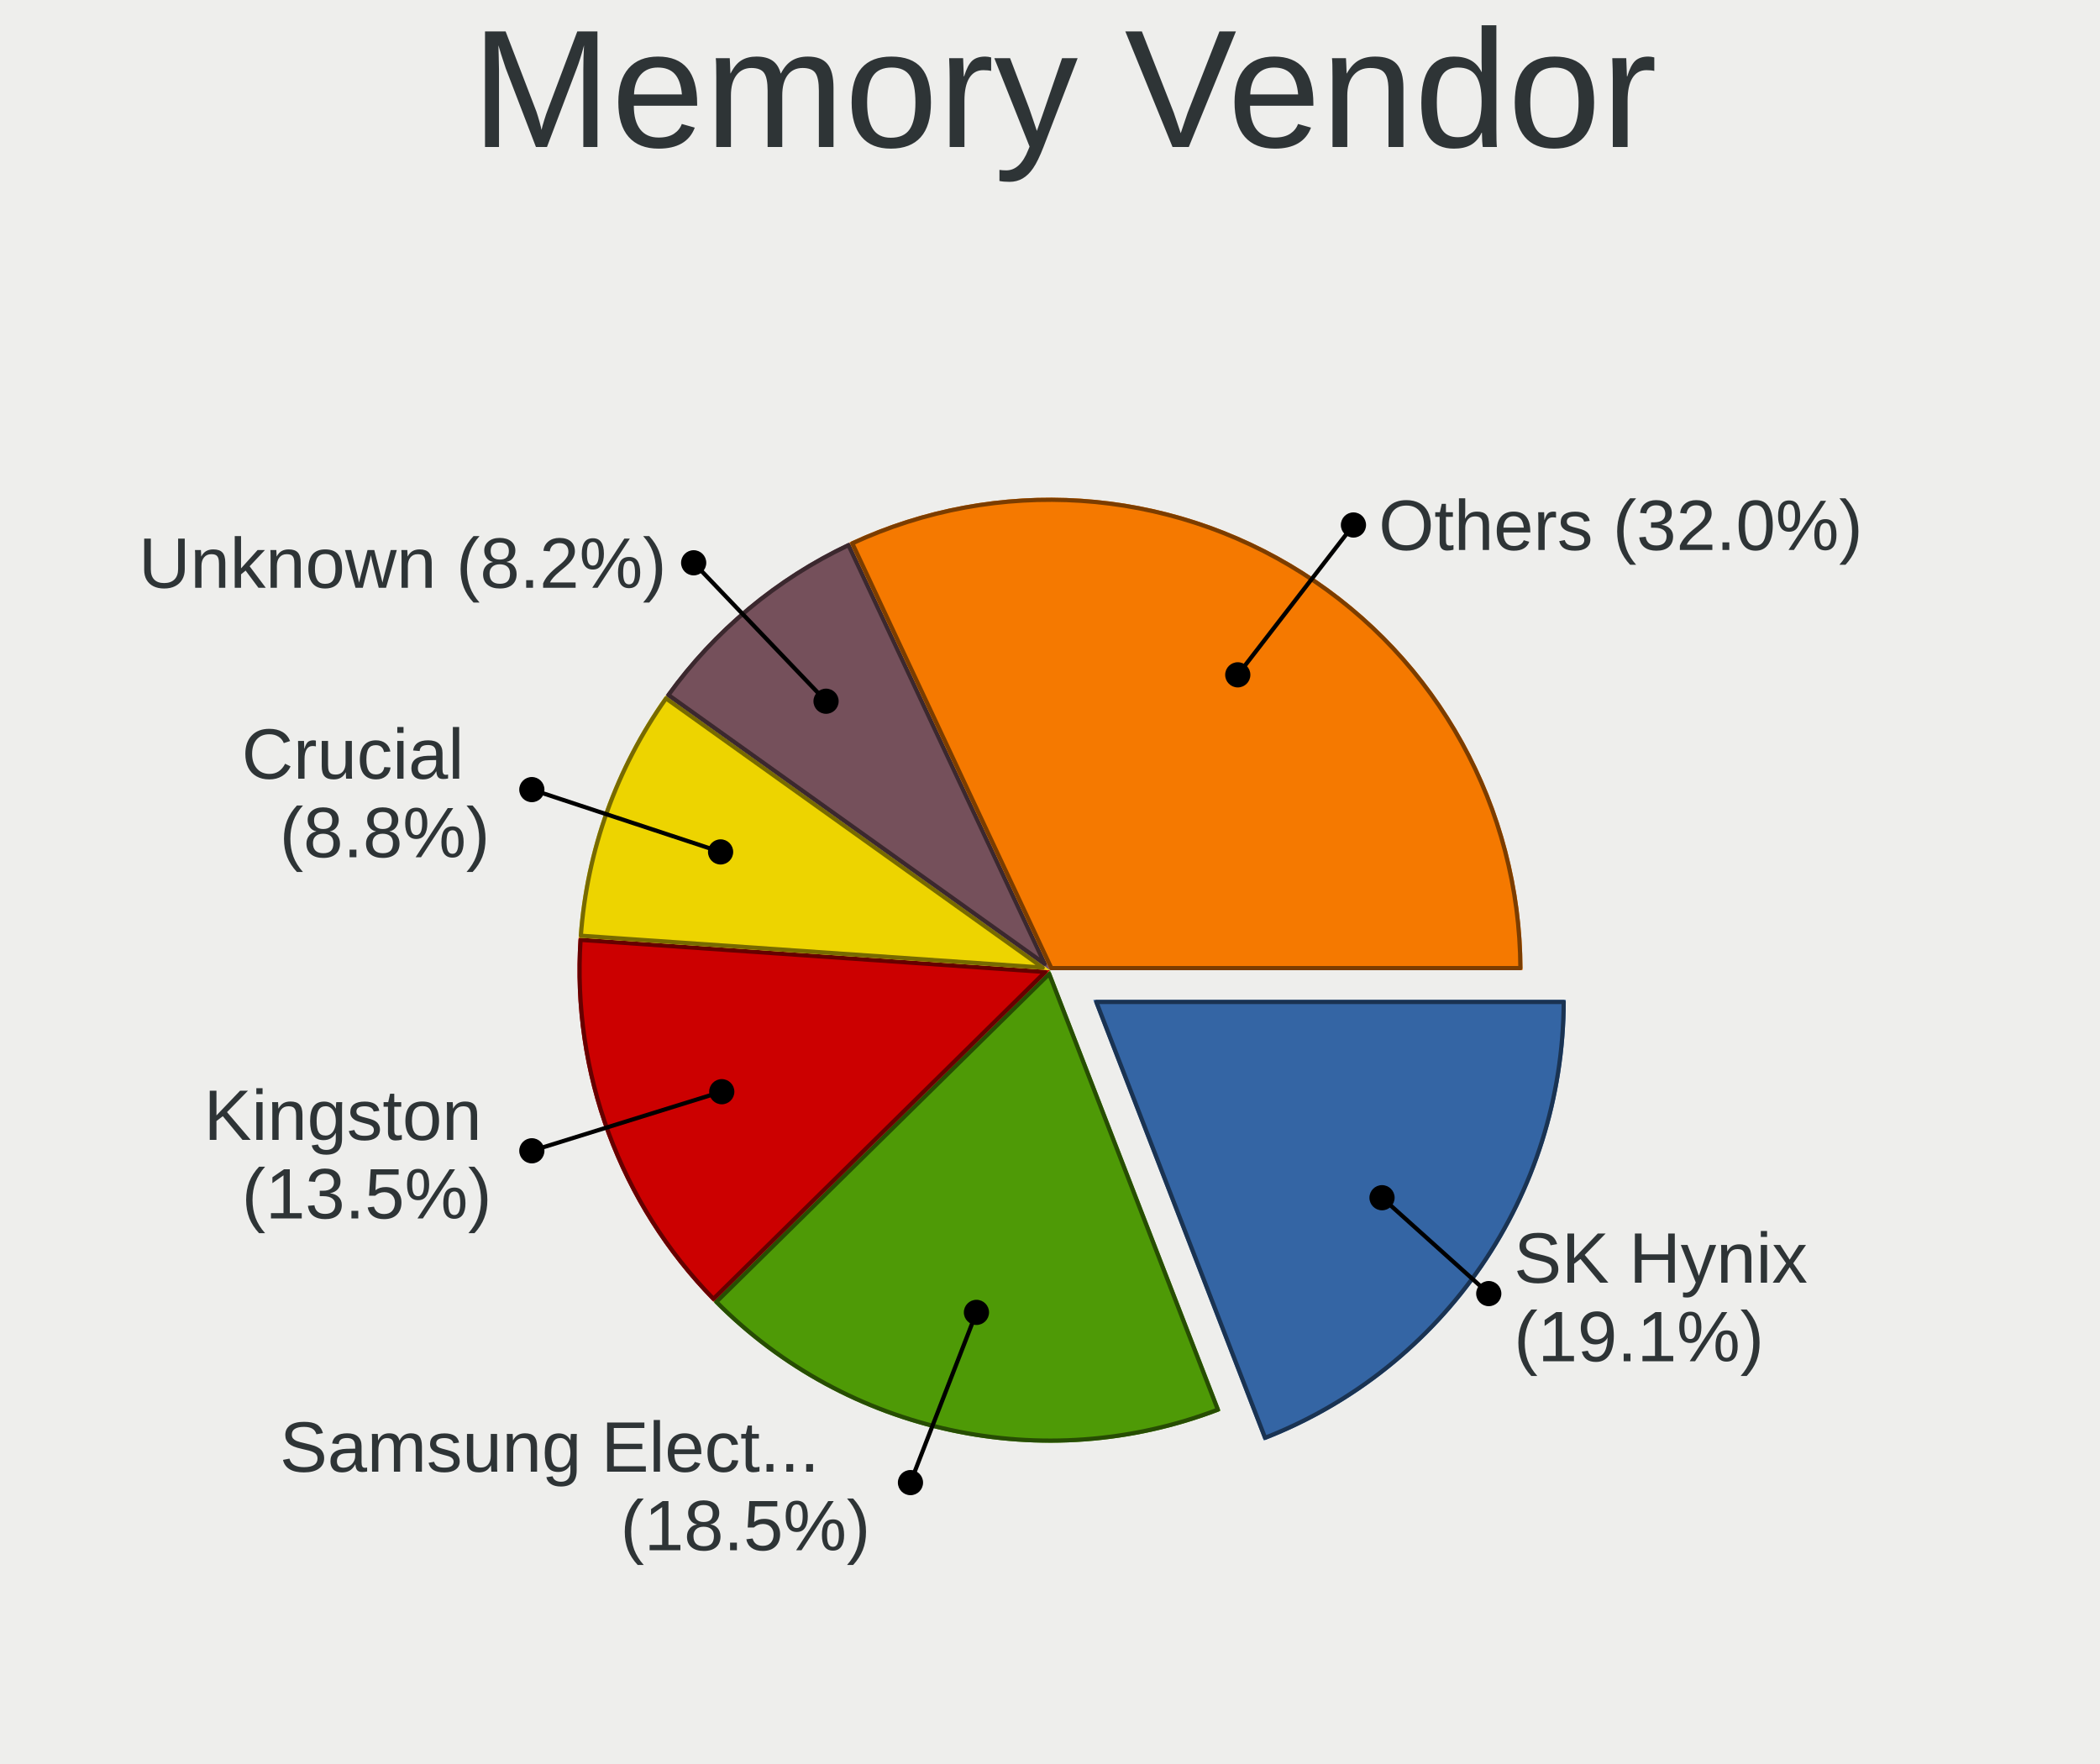
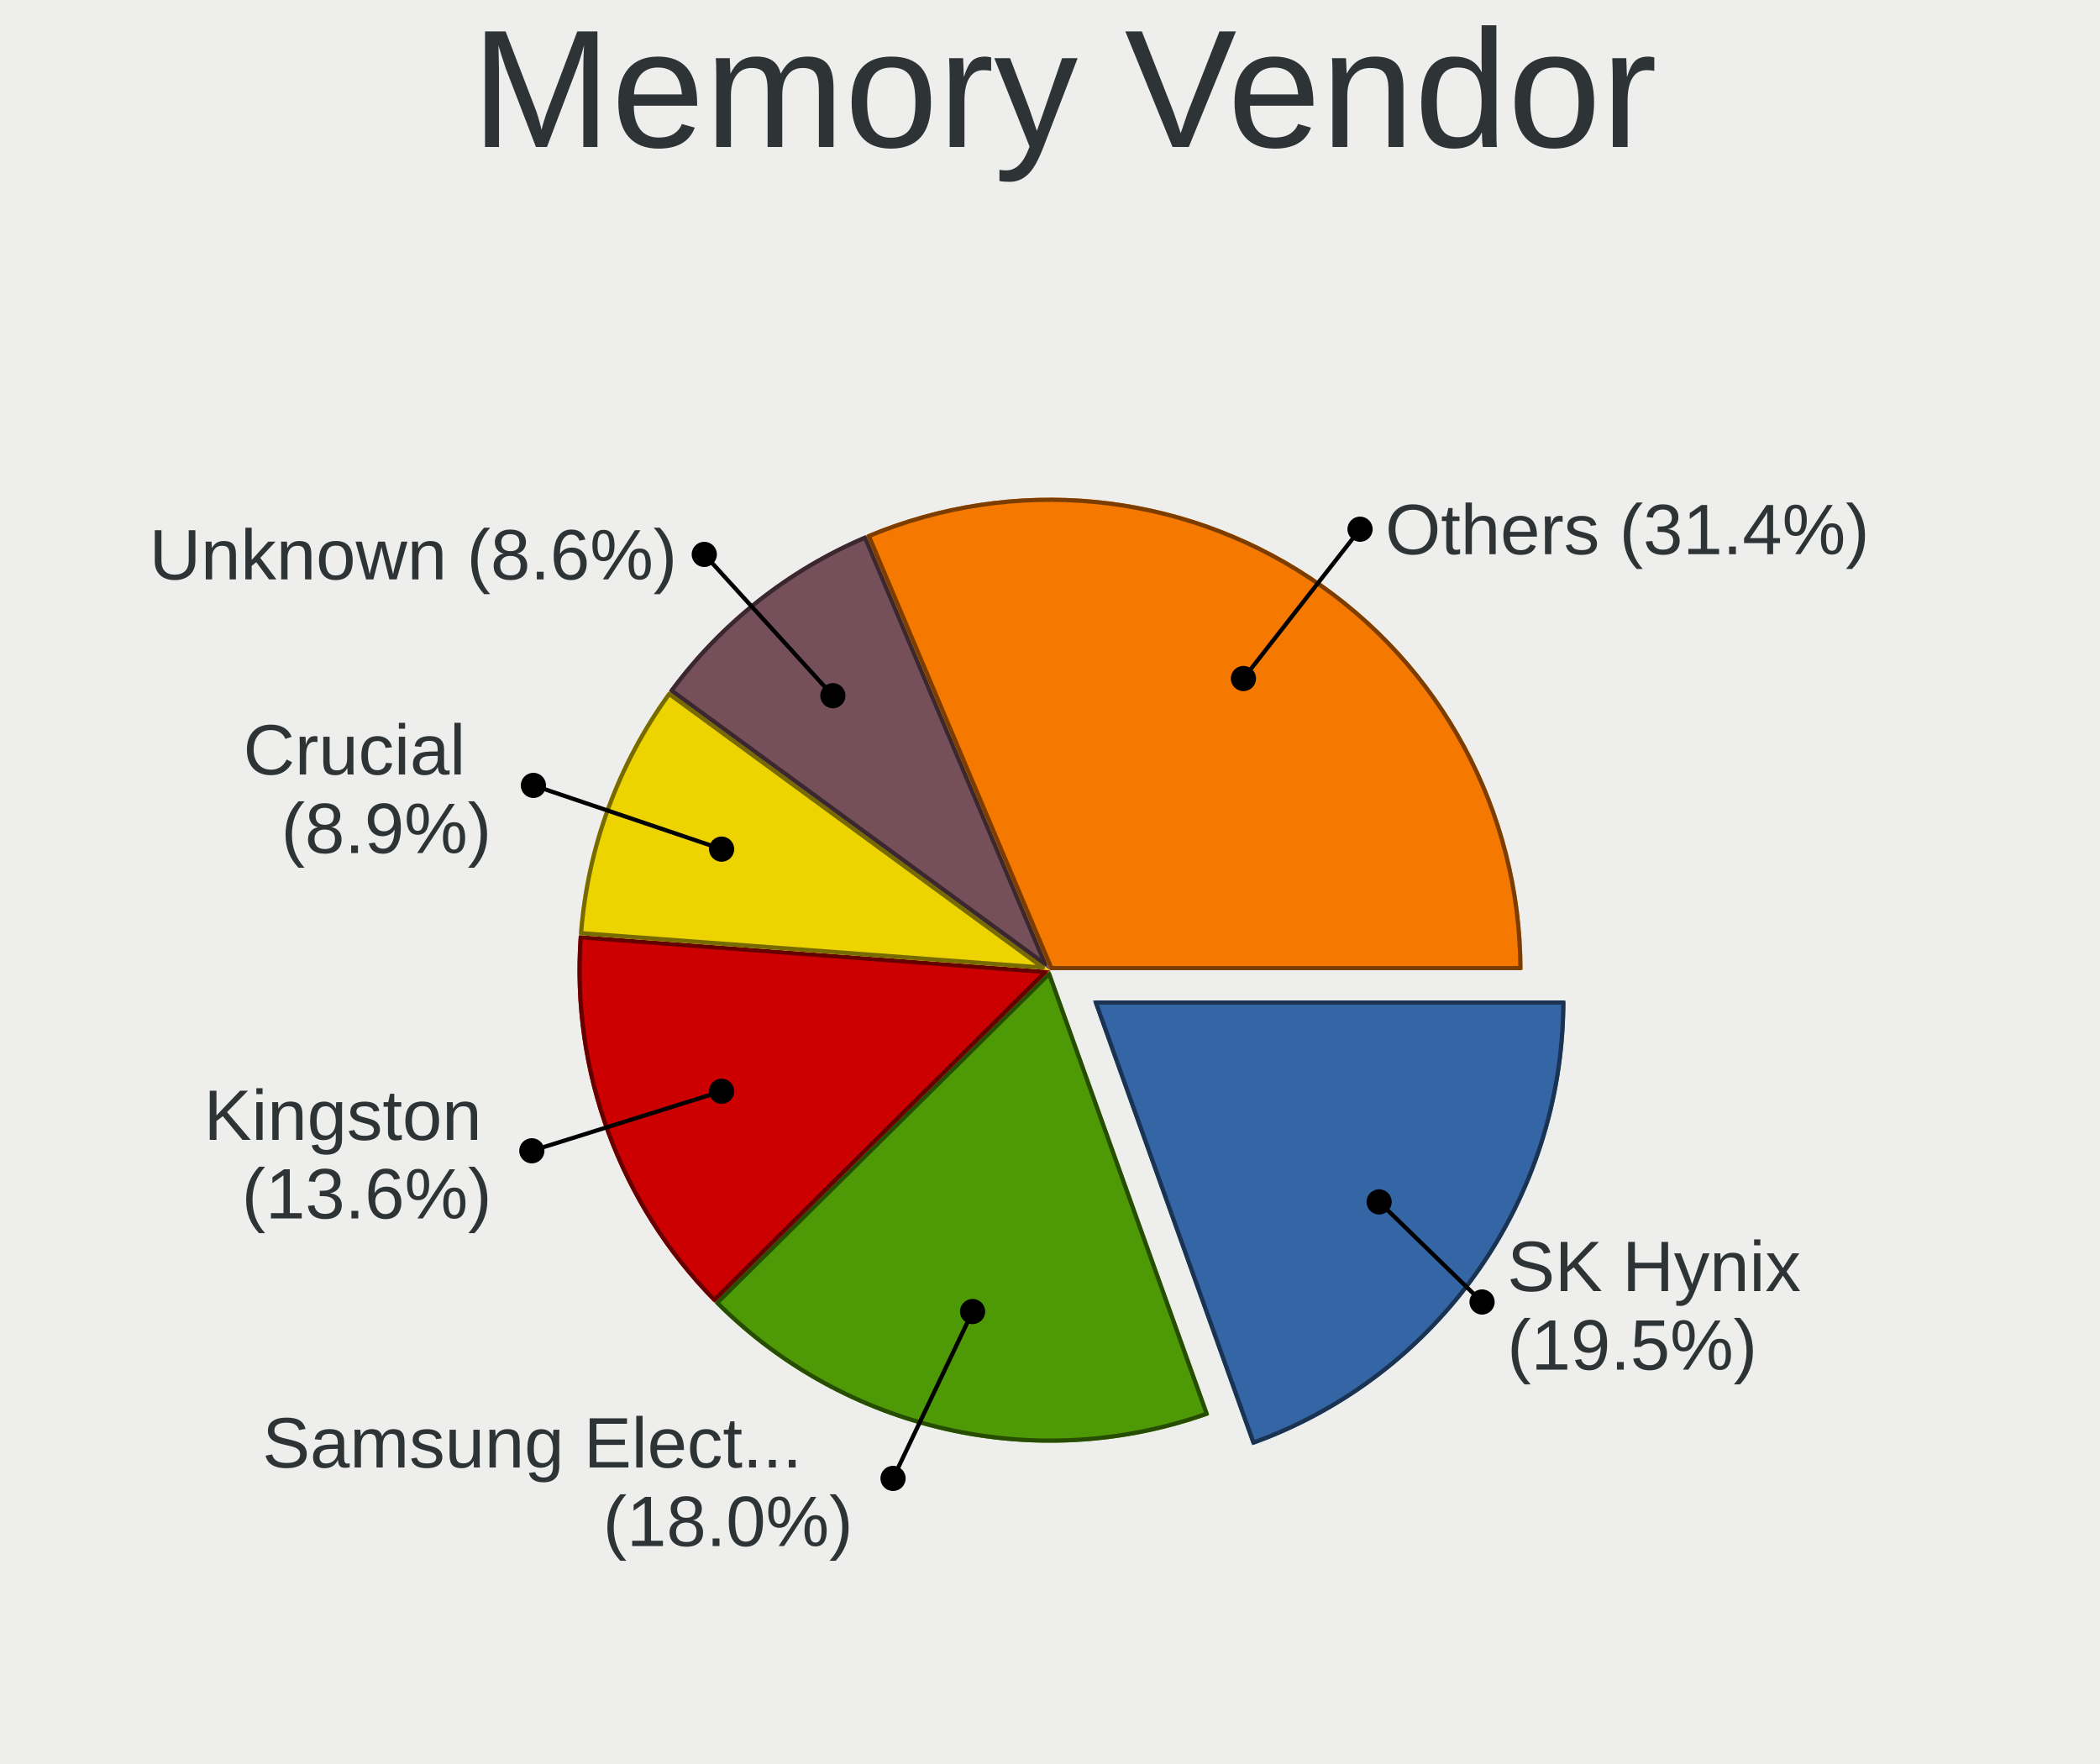
<svg xmlns="http://www.w3.org/2000/svg" width="500" height="420" version="1.0" id="ezcGraph">
  <defs />
  <g id="ezcGraphChart" color-rendering="optimizeQuality" shape-rendering="geometricPrecision" text-rendering="optimizeLegibility">
    <path d=" M 0,420 L 0,0 L 500,0 L 500,420 L 0,420 z " style="fill: #eeeeec; fill-opacity: 1.00; stroke: none;" id="ezcGraphPolygon_1" />
    <path d=" M 0,42 L 0,0 L 500,0 L 500,42 L 0,42 z " style="fill: #000000; fill-opacity: 0.00; stroke: none;" id="ezcGraphPolygon_2" />
-     <path d="M 260.31,238.07 L 372.81,238.07 A 112.50,112.50 0 0,1 300.92,342.98 z" style="fill: #3465a4; fill-opacity: 1.00; stroke: none; cursor: pointer;" id="ezcGraphCircleSector_4" />
-     <path d="M 261.04,238.57 L 372.31,238.57 A 112.00,112.00 0 0,1 301.21,342.33 z" style="fill: none; stroke: #1a3352; stroke-width: 1; stroke-opacity: 1.00; stroke-linecap: round; stroke-linejoin: round;" id="ezcGraphCircleSector_5" />
-     <path d="M 250.00,231.00 L 290.61,335.91 A 112.50,112.50 0 0,1 169.87,309.96 z" style="fill: #4e9a06; fill-opacity: 1.00; stroke: none; cursor: pointer;" id="ezcGraphCircleSector_6" />
-     <path d="M 249.81,231.89 L 289.96,335.63 A 112.00,112.00 0 0,1 170.57,309.97 z" style="fill: none; stroke: #274d03; stroke-width: 1; stroke-opacity: 1.00; stroke-linecap: round; stroke-linejoin: round;" id="ezcGraphCircleSector_7" />
-     <path d="M 250.00,231.00 L 169.87,309.96 A 112.50,112.50 0 0,1 137.77,223.25 z" style="fill: #cc0000; fill-opacity: 1.00; stroke: none; cursor: pointer;" id="ezcGraphCircleSector_8" />
-     <path d="M 248.86,231.42 L 169.87,309.25 A 112.00,112.00 0 0,1 138.23,223.78 z" style="fill: none; stroke: #660000; stroke-width: 1; stroke-opacity: 1.00; stroke-linecap: round; stroke-linejoin: round;" id="ezcGraphCircleSector_9" />
-     <path d="M 250.00,231.00 L 137.77,223.25 A 112.50,112.50 0 0,1 158.47,165.59 z" style="fill: #edd400; fill-opacity: 1.00; stroke: none; cursor: pointer;" id="ezcGraphCircleSector_10" />
-     <path d="M 248.27,230.38 L 138.30,222.79 A 112.00,112.00 0 0,1 158.58,166.29 z" style="fill: none; stroke: #776a00; stroke-width: 1; stroke-opacity: 1.00; stroke-linecap: round; stroke-linejoin: round;" id="ezcGraphCircleSector_11" />
-     <path d="M 250.00,231.00 L 158.47,165.59 A 112.50,112.50 0 0,1 202.26,129.13 z" style="fill: #75505b; fill-opacity: 1.00; stroke: none; cursor: pointer;" id="ezcGraphCircleSector_12" />
-     <path d="M 248.74,229.48 L 159.16,165.48 A 112.00,112.00 0 0,1 202.02,129.80 z" style="fill: none; stroke: #3b282e; stroke-width: 1; stroke-opacity: 1.00; stroke-linecap: round; stroke-linejoin: round;" id="ezcGraphCircleSector_13" />
-     <path d="M 250.00,231.00 L 202.26,129.13 A 112.50,112.50 0 0,1 362.50,231.00 z" style="fill: #f57900; fill-opacity: 1.00; stroke: none;" id="ezcGraphCircleSector_14" />
-     <path d="M 250.32,230.50 L 202.93,129.37 A 112.00,112.00 0 0,1 362.00,230.50 z" style="fill: none; stroke: #7b3d00; stroke-width: 1; stroke-opacity: 1.00; stroke-linecap: round; stroke-linejoin: round;" id="ezcGraphCircleSector_15" />
-     <path d=" M 196.679,166.958 L 165.158,134" style="fill: none; stroke: #000000; stroke-width: 1; stroke-opacity: 1.00; stroke-linecap: round; stroke-linejoin: round;" id="ezcGraphLine_16" />
-     <ellipse cx="196.679" cy="166.958" rx="3" ry="3" style="fill: #000000; fill-opacity: 1.00; stroke: none;" id="ezcGraphCircle_17" />
-     <ellipse cx="165.158" cy="134" rx="3" ry="3" style="fill: #000000; fill-opacity: 1.00; stroke: none;" id="ezcGraphCircle_18" />
-     <path d=" M 171.568,202.841 L 126.629,188" style="fill: none; stroke: #000000; stroke-width: 1; stroke-opacity: 1.00; stroke-linecap: round; stroke-linejoin: round;" id="ezcGraphLine_20" />
-     <ellipse cx="171.568" cy="202.841" rx="3" ry="3" style="fill: #000000; fill-opacity: 1.00; stroke: none;" id="ezcGraphCircle_21" />
-     <ellipse cx="126.629" cy="188" rx="3" ry="3" style="fill: #000000; fill-opacity: 1.00; stroke: none;" id="ezcGraphCircle_22" />
-     <path d=" M 171.849,259.93 L 126.629,274" style="fill: none; stroke: #000000; stroke-width: 1; stroke-opacity: 1.00; stroke-linecap: round; stroke-linejoin: round;" id="ezcGraphLine_24" />
-     <ellipse cx="171.849" cy="259.93" rx="3" ry="3" style="fill: #000000; fill-opacity: 1.00; stroke: none;" id="ezcGraphCircle_25" />
+     <path d="M 260.22,238.20 L 372.72,238.20 A 112.50,112.50 0 0,1 298.15,344.11 z" style="fill: #3465a4; fill-opacity: 1.00; stroke: none; cursor: pointer;" id="ezcGraphCircleSector_4" />
+     <path d="M 260.93,238.70 L 372.22,238.70 A 112.00,112.00 0 0,1 298.45,343.47 z" style="fill: none; stroke: #1a3352; stroke-width: 1; stroke-opacity: 1.00; stroke-linecap: round; stroke-linejoin: round;" id="ezcGraphCircleSector_5" />
+     <path d="M 250.00,231.00 L 287.93,336.91 A 112.50,112.50 0 0,1 170.08,310.18 z" style="fill: #4e9a06; fill-opacity: 1.00; stroke: none; cursor: pointer;" id="ezcGraphCircleSector_6" />
+     <path d="M 249.79,231.91 L 287.29,336.61 A 112.00,112.00 0 0,1 170.79,310.18 z" style="fill: none; stroke: #274d03; stroke-width: 1; stroke-opacity: 1.00; stroke-linecap: round; stroke-linejoin: round;" id="ezcGraphCircleSector_7" />
+     <path d="M 250.00,231.00 L 170.08,310.18 A 112.50,112.50 0 0,1 137.81,222.64 z" style="fill: #cc0000; fill-opacity: 1.00; stroke: none; cursor: pointer;" id="ezcGraphCircleSector_8" />
+     <path d="M 248.87,231.42 L 170.08,309.47 A 112.00,112.00 0 0,1 138.27,223.18 z" style="fill: none; stroke: #660000; stroke-width: 1; stroke-opacity: 1.00; stroke-linecap: round; stroke-linejoin: round;" id="ezcGraphCircleSector_9" />
+     <path d="M 250.00,231.00 L 137.81,222.64 A 112.50,112.50 0 0,1 159.23,164.54 z" style="fill: #edd400; fill-opacity: 1.00; stroke: none; cursor: pointer;" id="ezcGraphCircleSector_10" />
+     <path d="M 248.30,230.37 L 138.35,222.18 A 112.00,112.00 0 0,1 159.34,165.24 z" style="fill: none; stroke: #776a00; stroke-width: 1; stroke-opacity: 1.00; stroke-linecap: round; stroke-linejoin: round;" id="ezcGraphCircleSector_11" />
+     <path d="M 250.00,231.00 L 159.23,164.54 A 112.50,112.50 0 0,1 206.22,127.37 z" style="fill: #75505b; fill-opacity: 1.00; stroke: none; cursor: pointer;" id="ezcGraphCircleSector_12" />
+     <path d="M 248.84,229.53 L 159.93,164.43 A 112.00,112.00 0 0,1 205.96,128.02 z" style="fill: none; stroke: #3b282e; stroke-width: 1; stroke-opacity: 1.00; stroke-linecap: round; stroke-linejoin: round;" id="ezcGraphCircleSector_13" />
+     <path d="M 250.00,231.00 L 206.22,127.37 A 112.50,112.50 0 0,1 362.50,231.00 z" style="fill: #f57900; fill-opacity: 1.00; stroke: none;" id="ezcGraphCircleSector_14" />
+     <path d="M 250.33,230.50 L 206.88,127.63 A 112.00,112.00 0 0,1 362.00,230.50 z" style="fill: none; stroke: #7b3d00; stroke-width: 1; stroke-opacity: 1.00; stroke-linecap: round; stroke-linejoin: round;" id="ezcGraphCircleSector_15" />
+     <path d=" M 198.303,165.641 L 167.685,132" style="fill: none; stroke: #000000; stroke-width: 1; stroke-opacity: 1.00; stroke-linecap: round; stroke-linejoin: round;" id="ezcGraphLine_16" />
+     <ellipse cx="198.303" cy="165.641" rx="3" ry="3" style="fill: #000000; fill-opacity: 1.00; stroke: none;" id="ezcGraphCircle_17" />
+     <ellipse cx="167.685" cy="132" rx="3" ry="3" style="fill: #000000; fill-opacity: 1.00; stroke: none;" id="ezcGraphCircle_18" />
+     <path d=" M 171.811,202.175 L 127,187" style="fill: none; stroke: #000000; stroke-width: 1; stroke-opacity: 1.00; stroke-linecap: round; stroke-linejoin: round;" id="ezcGraphLine_20" />
+     <ellipse cx="171.811" cy="202.175" rx="3" ry="3" style="fill: #000000; fill-opacity: 1.00; stroke: none;" id="ezcGraphCircle_21" />
+     <ellipse cx="127" cy="187" rx="3" ry="3" style="fill: #000000; fill-opacity: 1.00; stroke: none;" id="ezcGraphCircle_22" />
+     <path d=" M 171.811,259.825 L 126.629,274" style="fill: none; stroke: #000000; stroke-width: 1; stroke-opacity: 1.00; stroke-linecap: round; stroke-linejoin: round;" id="ezcGraphLine_24" />
+     <ellipse cx="171.811" cy="259.825" rx="3" ry="3" style="fill: #000000; fill-opacity: 1.00; stroke: none;" id="ezcGraphCircle_25" />
    <ellipse cx="126.629" cy="274" rx="3" ry="3" style="fill: #000000; fill-opacity: 1.00; stroke: none;" id="ezcGraphCircle_26" />
-     <path d=" M 232.487,312.472 L 216.779,353" style="fill: none; stroke: #000000; stroke-width: 1; stroke-opacity: 1.00; stroke-linecap: round; stroke-linejoin: round;" id="ezcGraphLine_28" />
-     <ellipse cx="232.487" cy="312.472" rx="3" ry="3" style="fill: #000000; fill-opacity: 1.00; stroke: none;" id="ezcGraphCircle_29" />
-     <ellipse cx="216.779" cy="353" rx="3" ry="3" style="fill: #000000; fill-opacity: 1.00; stroke: none;" id="ezcGraphCircle_30" />
-     <path d=" M 294.708,160.674 L 322.25,125" style="fill: none; stroke: #000000; stroke-width: 1; stroke-opacity: 1.00; stroke-linecap: round; stroke-linejoin: round;" id="ezcGraphLine_32" />
-     <ellipse cx="294.708" cy="160.674" rx="3" ry="3" style="fill: #000000; fill-opacity: 1.00; stroke: none;" id="ezcGraphCircle_33" />
-     <ellipse cx="322.25" cy="125" rx="3" ry="3" style="fill: #000000; fill-opacity: 1.00; stroke: none;" id="ezcGraphCircle_34" />
-     <path d=" M 329.054,285.17 L 354.468,308" style="fill: none; stroke: #000000; stroke-width: 1; stroke-opacity: 1.00; stroke-linecap: round; stroke-linejoin: round;" id="ezcGraphLine_36" />
-     <ellipse cx="329.054" cy="285.17" rx="3" ry="3" style="fill: #000000; fill-opacity: 1.00; stroke: none;" id="ezcGraphCircle_37" />
-     <ellipse cx="354.468" cy="308" rx="3" ry="3" style="fill: #000000; fill-opacity: 1.00; stroke: none;" id="ezcGraphCircle_38" />
+     <path d=" M 231.565,312.269 L 212.631,352" style="fill: none; stroke: #000000; stroke-width: 1; stroke-opacity: 1.00; stroke-linecap: round; stroke-linejoin: round;" id="ezcGraphLine_28" />
+     <ellipse cx="231.565" cy="312.269" rx="3" ry="3" style="fill: #000000; fill-opacity: 1.00; stroke: none;" id="ezcGraphCircle_29" />
+     <ellipse cx="212.631" cy="352" rx="3" ry="3" style="fill: #000000; fill-opacity: 1.00; stroke: none;" id="ezcGraphCircle_30" />
+     <path d=" M 296.056,161.55 L 323.823,126" style="fill: none; stroke: #000000; stroke-width: 1; stroke-opacity: 1.00; stroke-linecap: round; stroke-linejoin: round;" id="ezcGraphLine_32" />
+     <ellipse cx="296.056" cy="161.55" rx="3" ry="3" style="fill: #000000; fill-opacity: 1.00; stroke: none;" id="ezcGraphCircle_33" />
+     <ellipse cx="323.823" cy="126" rx="3" ry="3" style="fill: #000000; fill-opacity: 1.00; stroke: none;" id="ezcGraphCircle_34" />
+     <path d=" M 328.36,286.17 L 352.871,310" style="fill: none; stroke: #000000; stroke-width: 1; stroke-opacity: 1.00; stroke-linecap: round; stroke-linejoin: round;" id="ezcGraphLine_36" />
+     <ellipse cx="328.36" cy="286.17" rx="3" ry="3" style="fill: #000000; fill-opacity: 1.00; stroke: none;" id="ezcGraphCircle_37" />
+     <ellipse cx="352.871" cy="310" rx="3" ry="3" style="fill: #000000; fill-opacity: 1.00; stroke: none;" id="ezcGraphCircle_38" />
    <g id="ezcGraphTextBox_3">
      <path d=" M 111.7,42 L 111.7,0.5 L 388.8,0.5 L 388.8,42 L 111.7,42 z " style="fill: #ffffff; fill-opacity: 0.00; stroke: none;" id="ezcGraphPolygon_40" />
      <text id="ezcGraphTextBox_3_text" x="112.2" text-length="275.6px" y="35" style="font-size: 40px; font-family: 'Arial'; fill: #2e3436; fill-opacity: 1.00; stroke: none;">Memory Vendor</text>
    </g>
    <g id="ezcGraphTextBox_19" style=" cursor: pointer;">
-       <path d=" M 32.518,143.5 L 32.518,125 L 160.158,125 L 160.158,143.5 L 32.518,143.5 z " style="fill: #ffffff; fill-opacity: 0.00; stroke: none;" id="ezcGraphPolygon_41" />
-       <text id="ezcGraphTextBox_19_text" x="33.018" text-length="126.14px" y="139.95" style="font-size: 17px; font-family: 'Arial'; fill: #2e3436; fill-opacity: 1.00; stroke: none;">Unknown (8.2%)</text>
+       <path d=" M 35.045,141.5 L 35.045,123 L 162.685,123 L 162.685,141.5 L 35.045,141.5 z " style="fill: #ffffff; fill-opacity: 0.00; stroke: none;" id="ezcGraphPolygon_41" />
+       <text id="ezcGraphTextBox_19_text" x="35.545" text-length="126.14px" y="137.95" style="font-size: 17px; font-family: 'Arial'; fill: #2e3436; fill-opacity: 1.00; stroke: none;">Unknown (8.6%)</text>
    </g>
    <g id="ezcGraphTextBox_23" style=" cursor: pointer;">
-       <path d=" M 57.059,206.05 L 57.059,170.45 L 121.629,170.45 L 121.629,206.05 L 57.059,206.05 z " style="fill: #ffffff; fill-opacity: 0.00; stroke: none;" id="ezcGraphPolygon_42" />
-       <text id="ezcGraphTextBox_23_text" x="57.559" text-length="63.07px" y="185.4" style="font-size: 17px; font-family: 'Arial'; fill: #2e3436; fill-opacity: 1.00; stroke: none;">Crucial</text>
-       <text id="ezcGraphTextBox_23_text" x="66.569" text-length="54.06px" y="204.1" style="font-size: 17px; font-family: 'Arial'; fill: #2e3436; fill-opacity: 1.00; stroke: none;">(8.8%)</text>
+       <path d=" M 57.43,205.05 L 57.43,169.45 L 122,169.45 L 122,205.05 L 57.43,205.05 z " style="fill: #ffffff; fill-opacity: 0.00; stroke: none;" id="ezcGraphPolygon_42" />
+       <text id="ezcGraphTextBox_23_text" x="57.93" text-length="63.07px" y="184.4" style="font-size: 17px; font-family: 'Arial'; fill: #2e3436; fill-opacity: 1.00; stroke: none;">Crucial</text>
+       <text id="ezcGraphTextBox_23_text" x="66.94" text-length="54.06px" y="203.1" style="font-size: 17px; font-family: 'Arial'; fill: #2e3436; fill-opacity: 1.00; stroke: none;">(8.9%)</text>
    </g>
    <g id="ezcGraphTextBox_27" style=" cursor: pointer;">
      <path d=" M 48.049,292.05 L 48.049,256.45 L 121.629,256.45 L 121.629,292.05 L 48.049,292.05 z " style="fill: #ffffff; fill-opacity: 0.00; stroke: none;" id="ezcGraphPolygon_43" />
      <text id="ezcGraphTextBox_27_text" x="48.549" text-length="72.08px" y="271.4" style="font-size: 17px; font-family: 'Arial'; fill: #2e3436; fill-opacity: 1.00; stroke: none;">Kingston</text>
-       <text id="ezcGraphTextBox_27_text" x="57.559" text-length="63.07px" y="290.1" style="font-size: 17px; font-family: 'Arial'; fill: #2e3436; fill-opacity: 1.00; stroke: none;">(13.5%)</text>
+       <text id="ezcGraphTextBox_27_text" x="57.559" text-length="63.07px" y="290.1" style="font-size: 17px; font-family: 'Arial'; fill: #2e3436; fill-opacity: 1.00; stroke: none;">(13.6%)</text>
    </g>
    <g id="ezcGraphTextBox_31" style=" cursor: pointer;">
-       <path d=" M 66.119,371.05 L 66.119,335.45 L 211.779,335.45 L 211.779,371.05 L 66.119,371.05 z " style="fill: #ffffff; fill-opacity: 0.00; stroke: none;" id="ezcGraphPolygon_44" />
-       <text id="ezcGraphTextBox_31_text" x="66.619" text-length="144.16px" y="350.4" style="font-size: 17px; font-family: 'Arial'; fill: #2e3436; fill-opacity: 1.00; stroke: none;">Samsung Elect...</text>
-       <text id="ezcGraphTextBox_31_text" x="147.709" text-length="63.07px" y="369.1" style="font-size: 17px; font-family: 'Arial'; fill: #2e3436; fill-opacity: 1.00; stroke: none;">(18.5%)</text>
+       <path d=" M 61.971,370.05 L 61.971,334.45 L 207.631,334.45 L 207.631,370.05 L 61.971,370.05 z " style="fill: #ffffff; fill-opacity: 0.00; stroke: none;" id="ezcGraphPolygon_44" />
+       <text id="ezcGraphTextBox_31_text" x="62.471" text-length="144.16px" y="349.4" style="font-size: 17px; font-family: 'Arial'; fill: #2e3436; fill-opacity: 1.00; stroke: none;">Samsung Elect...</text>
+       <text id="ezcGraphTextBox_31_text" x="143.561" text-length="63.07px" y="368.1" style="font-size: 17px; font-family: 'Arial'; fill: #2e3436; fill-opacity: 1.00; stroke: none;">(18.0%)</text>
    </g>
    <g id="ezcGraphTextBox_35">
-       <path d=" M 327.75,134.5 L 327.75,116 L 455.389,116 L 455.389,134.5 L 327.75,134.5 z " style="fill: #ffffff; fill-opacity: 0.00; stroke: none;" id="ezcGraphPolygon_45" />
-       <text id="ezcGraphTextBox_35_text" x="328.25" text-length="126.14px" y="130.95" style="font-size: 17px; font-family: 'Arial'; fill: #2e3436; fill-opacity: 1.00; stroke: none;">Others (32.0%)</text>
+       <path d=" M 329.323,135.5 L 329.323,117 L 456.963,117 L 456.963,135.5 L 329.323,135.5 z " style="fill: #ffffff; fill-opacity: 0.00; stroke: none;" id="ezcGraphPolygon_45" />
+       <text id="ezcGraphTextBox_35_text" x="329.823" text-length="126.14px" y="131.95" style="font-size: 17px; font-family: 'Arial'; fill: #2e3436; fill-opacity: 1.00; stroke: none;">Others (31.4%)</text>
    </g>
    <g id="ezcGraphTextBox_39" style=" cursor: pointer;">
-       <path d=" M 359.968,326.05 L 359.968,290.45 L 433.548,290.45 L 433.548,326.05 L 359.968,326.05 z " style="fill: #ffffff; fill-opacity: 0.00; stroke: none;" id="ezcGraphPolygon_46" />
-       <text id="ezcGraphTextBox_39_text" x="360.468" text-length="72.08px" y="305.4" style="font-size: 17px; font-family: 'Arial'; fill: #2e3436; fill-opacity: 1.00; stroke: none;">SK Hynix</text>
-       <text id="ezcGraphTextBox_39_text" x="360.468" text-length="63.07px" y="324.1" style="font-size: 17px; font-family: 'Arial'; fill: #2e3436; fill-opacity: 1.00; stroke: none;">(19.1%)</text>
+       <path d=" M 358.371,328.05 L 358.371,292.45 L 431.951,292.45 L 431.951,328.05 L 358.371,328.05 z " style="fill: #ffffff; fill-opacity: 0.00; stroke: none;" id="ezcGraphPolygon_46" />
+       <text id="ezcGraphTextBox_39_text" x="358.871" text-length="72.08px" y="307.4" style="font-size: 17px; font-family: 'Arial'; fill: #2e3436; fill-opacity: 1.00; stroke: none;">SK Hynix</text>
+       <text id="ezcGraphTextBox_39_text" x="358.871" text-length="63.07px" y="326.1" style="font-size: 17px; font-family: 'Arial'; fill: #2e3436; fill-opacity: 1.00; stroke: none;">(19.5%)</text>
    </g>
  </g>
</svg>
